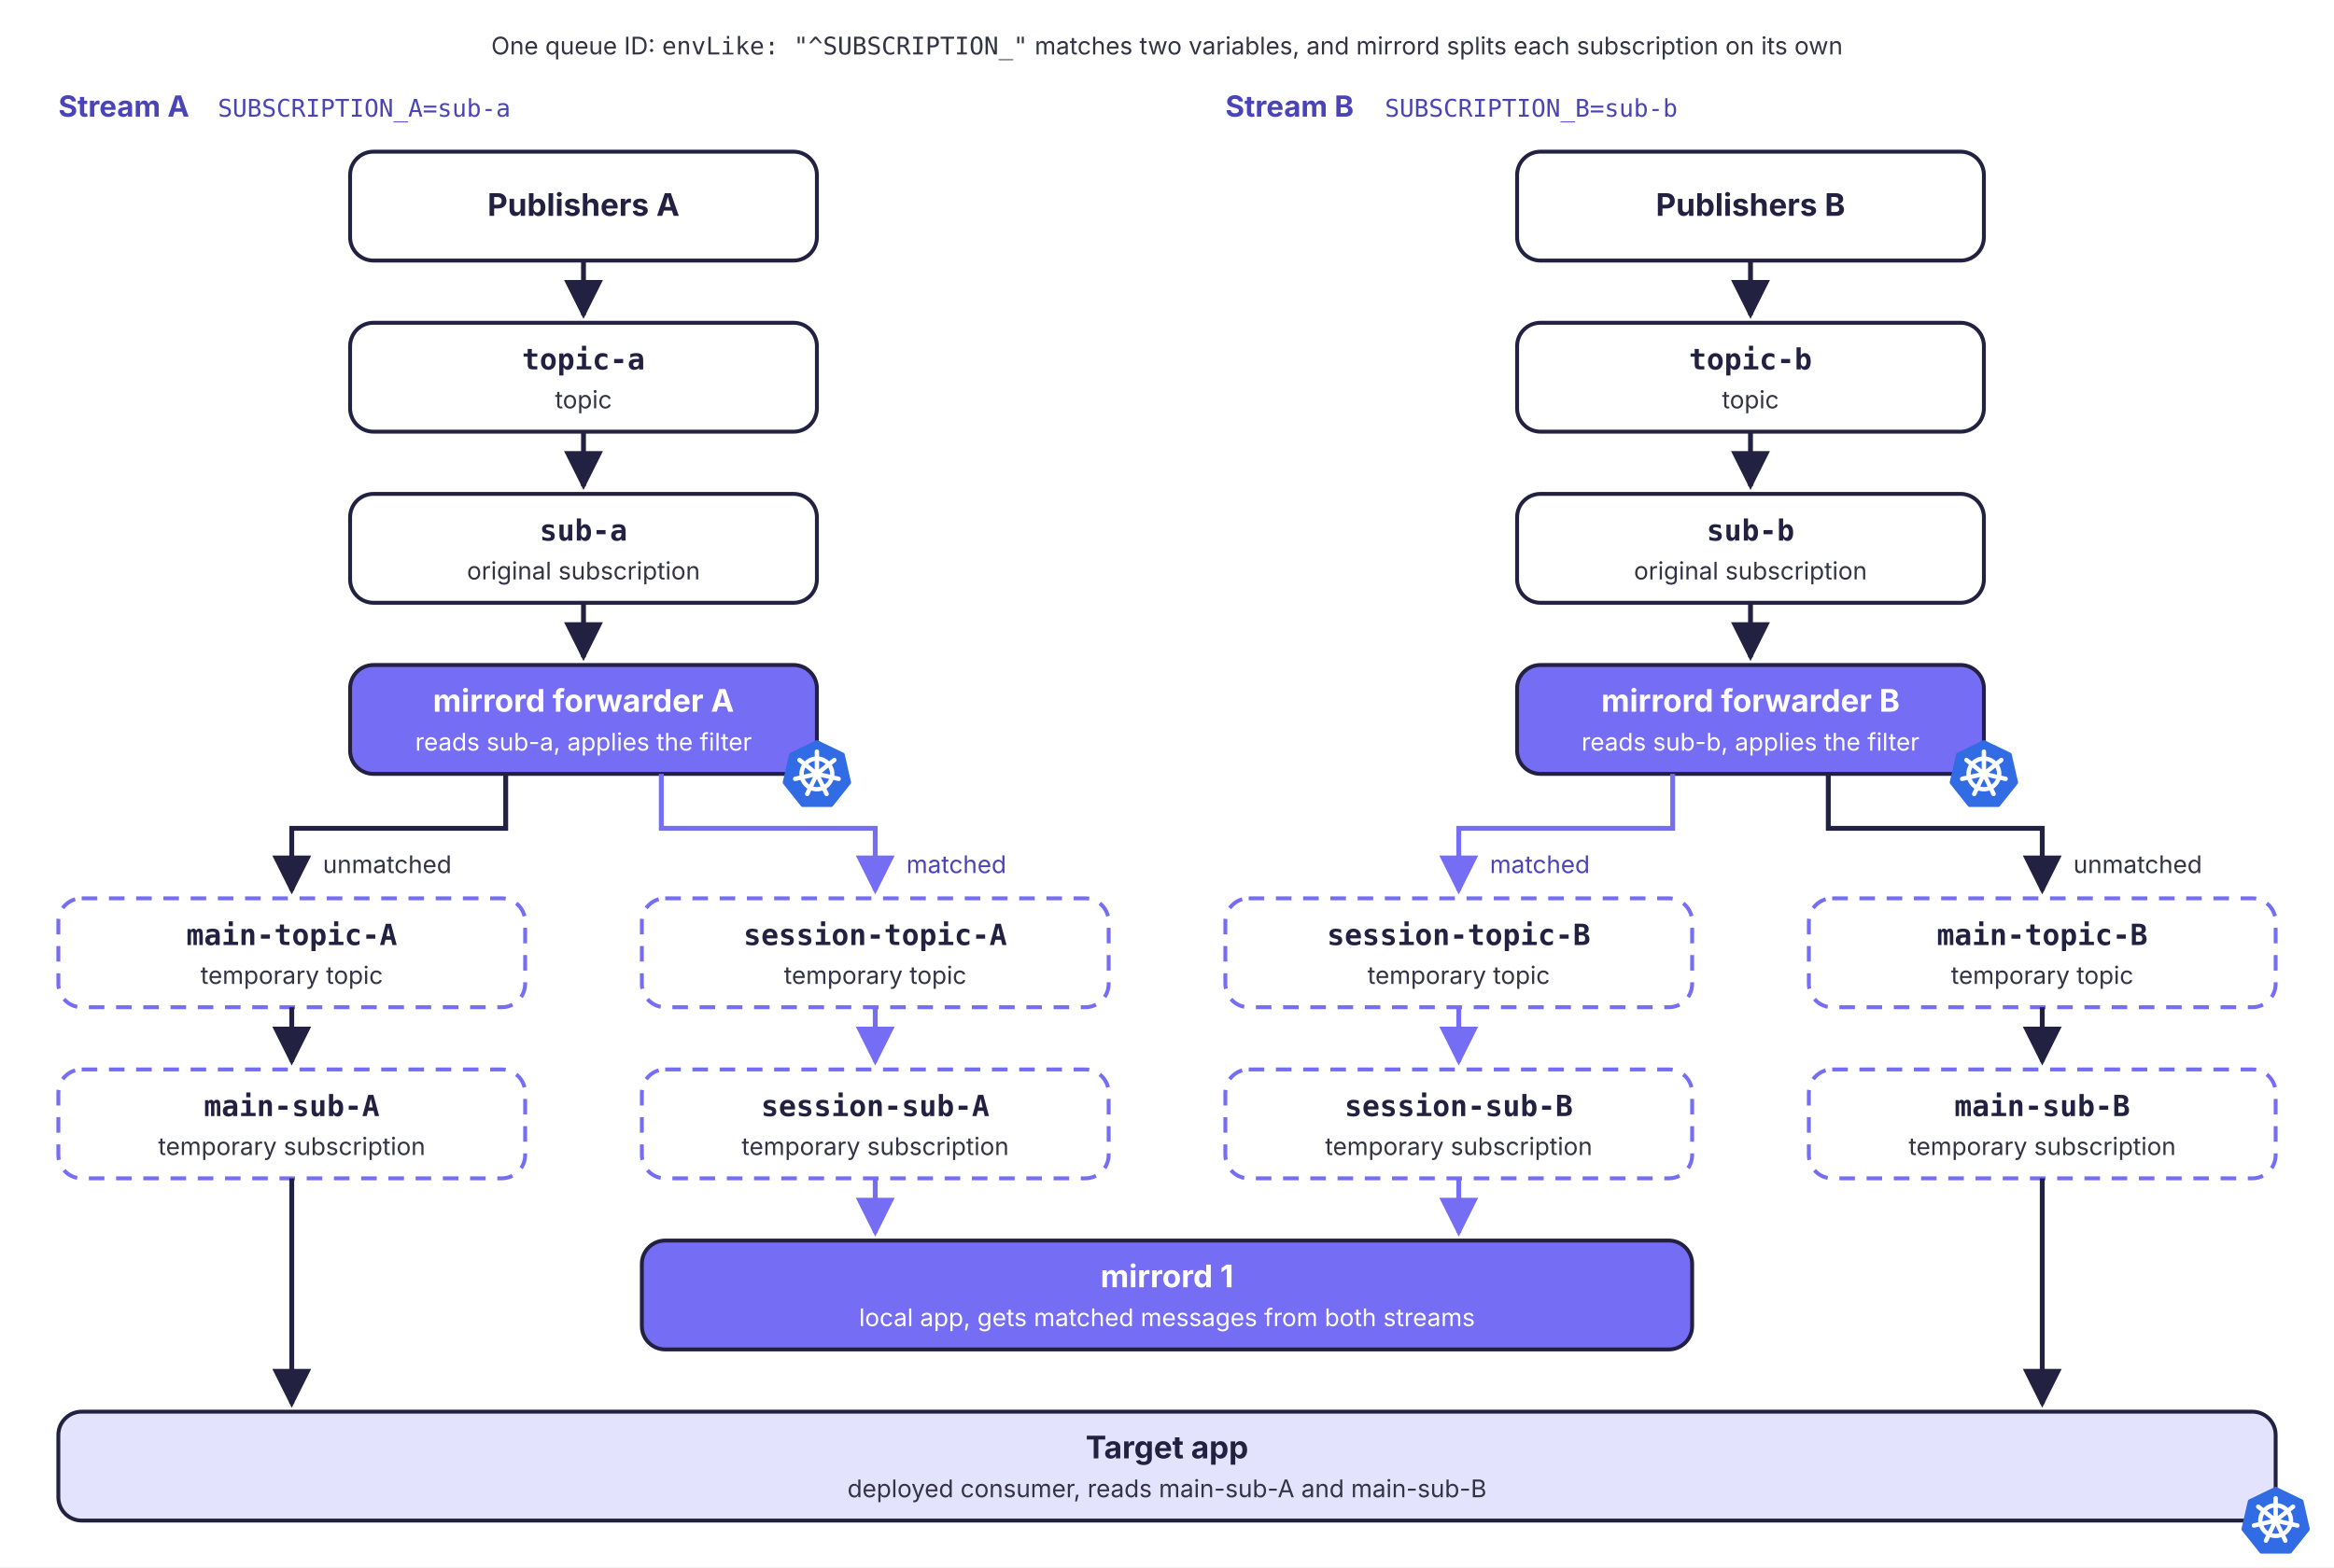
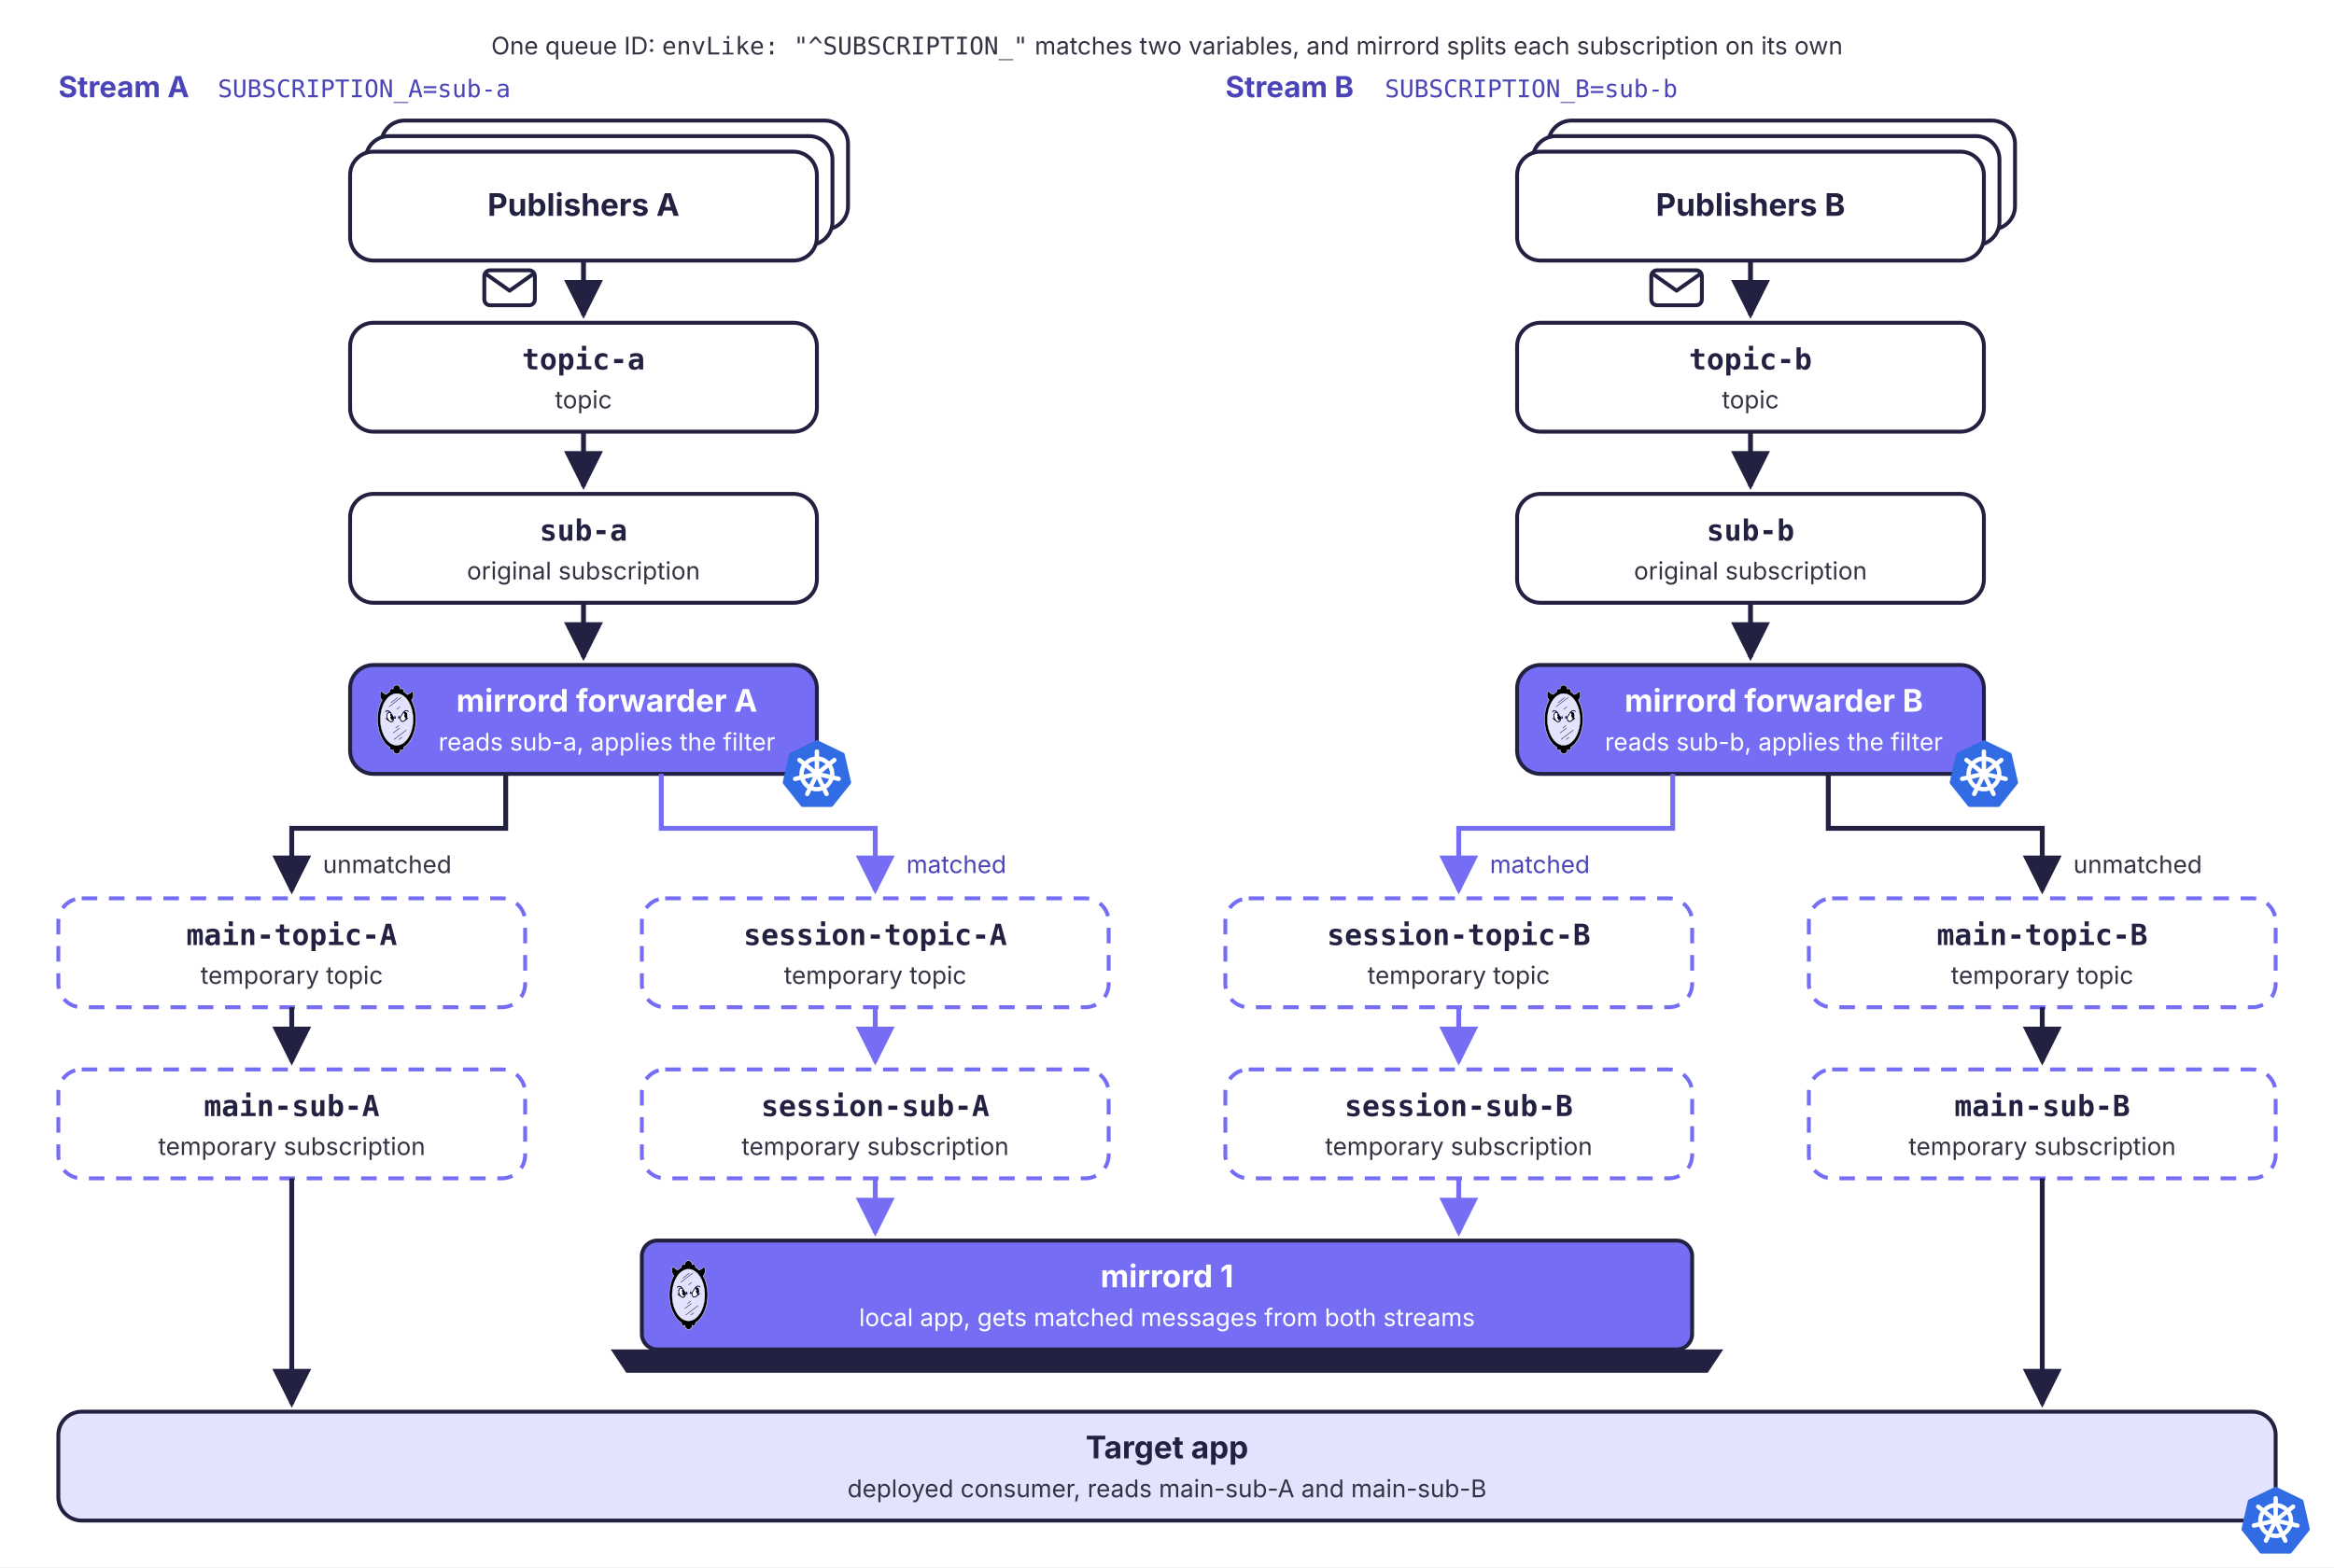
<svg xmlns="http://www.w3.org/2000/svg" viewBox="0 0 1200 806" width="1200" height="806" font-family="Inter, Helvetica, Arial, sans-serif" role="img" aria-labelledby="t d">
  <defs>
    <marker id="arrow" viewBox="0 0 10 10" refX="9" refY="5" markerWidth="8" markerHeight="8" orient="auto-start-reverse">
      <path d="M0 0 L10 5 L0 10 z" fill="#232141" />
    </marker>
    <marker id="arrow-purple" viewBox="0 0 10 10" refX="9" refY="5" markerWidth="8" markerHeight="8" orient="auto-start-reverse">
      <path d="M0 0 L10 5 L0 10 z" fill="#756DF3" />
    </marker>
    <symbol id="k8s" viewBox="0 0 32 32">
      <polygon points="16.00,1.60 27.73,7.25 30.62,19.94 22.51,30.11 9.49,30.11 1.38,19.94 4.27,7.25" fill="#326CE5" stroke="#326CE5" stroke-width="2" stroke-linejoin="round" />
      <g fill="none" stroke="#ffffff" stroke-width="2" stroke-linecap="round">
        <circle cx="16" cy="16" r="7" />
        <line x1="16.00" y1="13.40" x2="16.00" y2="5.80" />
        <line x1="18.03" y1="14.38" x2="23.97" y2="9.64" />
        <line x1="18.53" y1="16.58" x2="25.94" y2="18.27" />
        <line x1="17.13" y1="18.34" x2="20.43" y2="25.19" />
        <line x1="14.87" y1="18.34" x2="11.57" y2="25.19" />
        <line x1="13.47" y1="16.58" x2="6.06" y2="18.27" />
        <line x1="13.97" y1="14.38" x2="8.03" y2="9.64" />
      </g>
      <circle cx="16" cy="16" r="2.4" fill="#ffffff" />
    </symbol>
+     <symbol id="mirrord" viewBox="97 61 391 696">
+       <path fill="#ffffff" d="M255.6,387c4.1,19.1-0.9,36.1-12,40.5c-8.2,3.2-17.8,0-26.5-8.2c-0.3-0.6-0.9-0.9-1.5-1.2c0,0,0,0-0.3-0.3 c-5.5-5.6-10.5-13.2-14-22c-4.7-11.5-6.1-23.2-4.4-33.5c1.8-9.4,6.1-16.1,12.8-18.8c5.5-2.3,12.5-1.5,19.3,2.6 c1.5,2.3,2.6,4.4,3.8,6.2c-4.1,2.6-6.4,10.3-6.4,20.3l3.2,1.8l11.1,6.5l-12.5,1.5h-0.9c0.3,1.2,0.3,2.3,0.6,3.5 c3.2,17.9,12,31.1,19,29.7c6.4-1.2,9.6-14.4,7.6-30.2C255.3,386.4,255.6,386.7,255.6,387z" />
+       <path fill="#ffffff" d="M384,398.4c-3.2,6.8-7.3,12.3-12,17c0,0,0,0-0.3,0c-0.6,0.3-0.9,0.9-1.2,1.2c-8.7,7.9-18.4,11.5-26.5,8.2 c-11.1-4.7-16-21.4-12-40.5c1.5-1.8,3.2-3.8,4.7-5.6c5-6.5,9-13.2,12.8-20l1.2-2.1c1.2-1.8,2-3.8,3.2-5.6c1.2-2.1,2.6-4.4,4.4-7 c3.5-2.1,6.7-3.2,9.9-3.8c-2,4.7-2.3,10.3-2.3,15.3l3.2,1.8l11.1,6.5l-12.5,1.5h-0.9c0.3,1.2,0.3,2.3,0.6,3.8 C370.5,384.6,377.5,397,384,398.4z" />
+       <path fill="#E4E3FD" d="M405,391.7c-1.5-1.2-3.8-0.9-5,0.6c-3.2,4.1-7,7.9-11.1,11.5c1.2-2.3,2.6-5,3.5-7.6 c5.3-12.6,6.7-25.8,4.7-37.3c-2.3-12-8.2-20.6-16.9-24.1c-4.1-1.8-8.8-2.1-13.7-1.2c4.4-4.4,10.2-8.5,17.5-10 c8.2-1.5,16.6,1.5,20.4,7.3c1.2,1.5,3.2,2.1,5,0.9c1.5-1.2,2-3.2,0.9-4.7c-5.5-8.2-16.6-12.3-27.4-10c-11.1,2.1-19.3,9.7-24.2,15.6 c-2,2.3-3.8,5-5.5,7.3c-2,2.9-3.5,5.6-5,8.2c-1.2,2.1-2.3,3.8-3.2,5.6l-1.2,2.1c-3.8,6.5-7.6,13.2-12.3,19.1 c-5.8,7.6-11.7,12.9-18.4,16.7c0.6-5,2-9.7,4.4-14.1c0.9-1.8,0.3-3.8-1.5-4.7c-1.7-0.9-3.8-0.3-4.7,1.5c-2.9,5.6-4.7,11.5-5.3,17.6 c0,0.9-0.3,3.5,1.5,5.6c1.2,1.2,2.3,1.8,4.1,1.8c1.5,0,2.9-0.3,4.4-1.5c2.6-1.5,5.3-3.2,7.9-5.3c-1.7,18.5,5,34.1,17.5,39.3 c2.9,1.2,5.8,1.8,8.8,1.8c8.5,0,17.5-4.4,25.4-12c11.4-6.2,21.6-14.4,29.5-24.7C406.7,395.2,406.4,392.8,405,391.7z M292.1,149.1 c90.1,0,163.6,116.6,163.6,259.6s-73.5,259.6-163.6,259.6c-90.4,0-163.6-116.6-163.6-259.6S201.9,149.1,292.1,149.1z M389.5,517.3 c0.9-0.6,0.9-1.8,0.3-2.3c-0.6-0.9-1.8-0.9-2.3-0.3l-122.5,93.7c-0.9,0.6-0.9,1.8-0.3,2.3c0.3,0.3,0.9,0.6,1.5,0.6 c0.3,0,0.9,0,1.2-0.3L389.5,517.3z M346.9,589c0.9-0.6,0.9-1.8,0.3-2.3c-0.6-0.9-1.8-0.9-2.3-0.3l-31.2,23.2 c-0.9,0.6-0.9,1.8-0.3,2.3c0.3,0.6,0.9,0.9,1.5,0.9c0.3,0,0.6-0.3,0.9-0.3L346.9,589z M338.2,189.1c0.9-0.6,0.9-1.8,0.3-2.3 c-0.6-0.9-1.8-0.9-2.3-0.3l-122.5,93.4c-0.9,0.6-0.9,1.8-0.3,2.3c0.3,0.3,0.9,0.6,1.5,0.6c0.3,0,0.9,0,0.9-0.3L338.2,189.1z M324.4,284.5c0.9-0.6,0.9-1.8,0.3-2.3c-0.6-0.9-1.7-0.9-2.3-0.3l-31.2,22.9c-0.9,0.6-0.9,1.8-0.3,2.3c0.3,0.6,0.9,0.6,1.5,0.6 c0.3,0,0.6,0,0.9-0.3L324.4,284.5z M322.7,495.9c0.9-0.6,0.9-1.8,0.3-2.3c-0.6-0.9-1.8-0.9-2.3-0.3l-66.2,50.8 c-0.9,0.6-0.9,1.8-0.3,2.3c0.3,0.3,0.9,0.6,1.5,0.6c0.3,0,0.6,0,0.9-0.3L322.7,495.9z M314.8,472.4c0.9-0.6,0.9-1.8,0.3-2.3 c-0.6-0.9-1.8-0.9-2.3-0.3L281.6,493c-0.9,0.6-0.9,1.8-0.3,2.3c0.3,0.6,0.9,0.9,1.5,0.9c0.3,0,0.9-0.3,0.9-0.3L314.8,472.4z M302.3,190.5c0.9-0.6,0.9-1.8,0.3-2.3c-0.6-0.9-1.7-0.9-2.3-0.3L234,239c-0.9,0.6-0.9,1.8-0.3,2.3c0.3,0.3,0.9,0.6,1.5,0.6 c0.3,0,0.9,0,1.2-0.3L302.3,190.5z M280.1,399.6c1.8-2.1,1.5-4.7,1.5-5.6c-0.6-6.2-2.3-12.3-5-17.9c-0.9-1.8-2.9-2.3-4.7-1.5 c-1.8,0.9-2.3,2.9-1.5,4.7c2.3,4.4,3.8,9.4,4.4,14.1c-6.4-3.8-12.5-9.4-18.4-16.7c-4.7-6.2-8.8-12.9-12.3-19.1l-1.5-2.3 c-1.2-1.8-2-3.8-3.2-5.6c-1.5-2.3-2.9-5.3-5-8.2c0,0,0,0,0-0.3c-1.5-2.3-3.5-5-5.5-7.3c-5-5.9-13.1-13.2-24.2-15.6 c-10.8-2.1-21.9,2.1-27.4,10c-1.2,1.5-0.6,3.8,0.9,4.7c1.5,1.2,3.8,0.6,4.7-0.9c4.1-5.9,12.5-8.8,20.4-7.3 c7.3,1.5,13.1,5.9,17.5,10c-4.7-0.9-9.3-0.3-13.7,1.2c-8.8,3.5-14.6,12-16.9,24.1c-2,11.5-0.3,24.7,4.7,37.3 c1.2,2.6,2.3,5.3,3.5,7.6c-4.1-3.5-7.9-7.3-11.1-11.5c-1.2-1.5-3.5-1.8-5-0.6c-1.5,1.2-1.8,3.5-0.6,5c8.2,10,18.4,18.5,29.5,24.7 c7.9,7.6,16.9,11.7,25.7,11.7c2.9,0,6.1-0.6,8.8-1.8c12.5-5.3,19-20.6,17.5-39.3c2.6,2.1,5,3.8,7.9,5.3c1.5,0.9,2.9,1.2,4.4,1.2 C277.8,401.4,279.2,400.8,280.1,399.6z" />
+       <path d="M439.4,215.2c29.5,54,45.5,122.4,45.5,193.8c0,123.6-49,234.9-122.8,279.2c0.6,2.1,1.2,4.4,1.2,6.8 c0,12.3-10.2,22.6-22.5,22.6c-4.4,0-8.8-1.2-12.3-3.5c0.3,1.2,0.3,2.6,0.3,3.8c0,20.3-16.3,36.7-36.5,36.7s-36.5-16.4-36.5-36.7 c0-1.2,0-2.6,0.3-3.8c-3.5,2.3-7.9,3.5-12.3,3.5c-12.3,0-22.5-10-22.5-22.6c0-2.3,0.3-4.7,1.2-6.8C148.6,643.6,99.3,532.3,99.3,409 c0-71.9,16.3-140.9,46.4-195.3c-1.5-0.9-2.3-2.1-3.5-3.2c-9.9-11.2-15.5-26.4-16.9-42.6c-0.6-11.5,0.9-23.2,5-33.8 c0.6-1.8,2.6-6.8,7.6-7.3c5.3-0.6,8.5,3.8,11.4,7.9c1.2,1.5,2.3,2.9,2.9,3.8c5.5,5.3,12.5,9.7,21.6,13.8c4.4,2.1,9,3.8,13.4,5.3 c11.1-11.2,22.8-20.6,35-27.9c-0.6-2.3-1.2-4.4-1.2-6.8c0-12.3,10.2-22.6,22.5-22.6c4.4,0,8.8,1.2,12.3,3.5c0-1.2-0.3-2.6-0.3-3.8 c0-20.3,16.3-36.7,36.5-36.7c20.1,0,36.5,16.4,36.5,36.7c0,1.2,0,2.6-0.3,3.8c3.5-2.3,7.9-3.5,12.3-3.5c12.5,0,22.5,10.3,22.5,22.6 c0,2.3-0.3,4.7-1.2,6.8c12.5,7.6,24.8,17.3,36.2,29.1c4.7-1.5,9-3.2,13.7-5.3c9-4.1,16-8.5,21.6-13.8c0.9-0.9,2-2.3,2.9-3.8 c2.9-4.1,6.1-8.5,11.4-7.9c5,0.6,7,5.6,7.6,7.3c4.1,10.6,5.5,22.3,4.7,33.8c-1.2,15.9-7,31.4-16.9,42.6 C442.3,212.6,441.1,214,439.4,215.2z M455.7,409c0-143.3-73.5-259.6-163.6-259.6c-90.4,0-163.6,116.6-163.6,259.6 c0,143,73.5,259.6,163.6,259.6C382.5,668.6,455.7,552,455.7,409z" />
+       <path fill="#ffffff" d="M292.4,756.6c-21.2,0-38.5-17.4-38.5-38.7c0-0.1,0-0.2,0-0.3c-3,1.3-6.5,2-10,2c-13.5,0-24.5-11-24.5-24.6 c0-2.2,0.2-4.2,0.7-5.9c-36.1-22.2-66.8-60.3-88.9-110.2C109,528.5,97.3,469.7,97.3,409c0-71.5,16.3-140.6,45.8-194.7 c-0.6-0.5-1.1-1-1.5-1.5c-0.3-0.3-0.5-0.6-0.8-0.8l-0.1-0.1c-9.7-10.9-15.9-26.4-17.4-43.7c-0.6-12.5,1.1-24.4,5.1-34.7 c0.8-2.3,3.2-7.9,9.2-8.6c6.5-0.7,10.4,4.7,13.2,8.7c1.1,1.4,2.2,2.8,2.9,3.7c5.3,5,11.9,9.2,20.9,13.3c3.5,1.7,7.6,3.3,12.1,4.8 c10.7-10.7,21.9-19.6,33.2-26.5c-0.5-1.9-0.9-3.7-0.9-5.8c0-13.3,11.2-24.6,24.5-24.6c3.5,0,6.9,0.7,10,2c0-0.1,0-0.2,0-0.3 c0-21.3,17.3-38.7,38.5-38.7c21.2,0,38.5,17.4,38.5,38.7c0,0.1,0,0.2,0,0.3c3-1.3,6.5-2,10-2c13.5,0,24.5,11,24.5,24.6 c0,2.2-0.2,4.2-0.7,5.9c12.2,7.6,23.8,16.9,34.3,27.6c3.7-1.2,7.6-2.7,12.3-4.8c9-4.1,15.7-8.4,21-13.4c0.7-0.7,1.8-2,2.6-3.4 l0.1-0.1c2.8-4,6.7-9.5,13.2-8.8c6,0.7,8.5,6.3,9.3,8.7c4,10.4,5.7,22.4,4.8,34.5c-1.2,16.6-7.5,32.4-17.2,43.5c-0.4,1-1.3,2-2.4,3 c29,53.9,44.9,122.4,44.9,193.3c0,60.9-11.7,119.7-33.9,170.2c-22,49.9-52.6,87.9-88.6,110c0.5,1.9,0.8,3.8,0.8,5.8 c0,13.3-11.2,24.6-24.5,24.6c-3.5,0-6.9-0.7-10-2c0,0.1,0,0.2,0,0.3C330.8,739.2,313.6,756.6,292.4,756.6z M259.4,709.5l-1.2,5 c-0.2,0.9-0.2,2.3-0.2,3.3c0,19.1,15.5,34.7,34.5,34.7s34.5-15.6,34.5-34.7c0-1.1,0-2.4-0.2-3.3l-1.2-5l4.3,2.9 c3.1,2.1,7,3.2,11.1,3.2c11.1,0,20.5-9.4,20.5-20.6c0-2.1-0.5-4.2-1.1-6.2l-0.4-1.5l1.3-0.8c72.9-43.8,121.8-155.3,121.8-277.5 c0-70.8-16.1-139.3-45.3-192.8l-0.9-1.6l1.5-1c1.6-1.1,2.3-2.2,2.4-2.5l0.1-0.4l0.3-0.3c9.3-10.4,15.2-25.5,16.4-41.4 c0.9-11.6-0.7-22.9-4.5-32.9c-0.6-1.7-2.3-5.6-6-6.1c-3.8-0.4-6.3,2.6-9.5,7c-0.9,1.5-2.1,3-3.2,4.1c-5.7,5.4-12.7,9.9-22.2,14.2 c-5.4,2.4-9.7,4-13.9,5.4l-1.2,0.4l-0.9-0.9c-10.9-11.3-23-21-35.8-28.8l-1.5-0.9l0.7-1.6c0.7-1.6,1-3.5,1-6 c0-11.4-9.2-20.6-20.5-20.6c-4.1,0-8.1,1.1-11.1,3.2l-4.3,2.9l1.2-5c0.2-0.9,0.2-2.3,0.2-3.3c0-19.1-15.5-34.7-34.5-34.7 c-19,0-34.5,15.6-34.5,34.7c0,0.5,0.1,1.1,0.1,1.7c0.1,0.7,0.2,1.4,0.2,2.1v3.8l-3.1-2.1c-3.1-2.1-7-3.2-11.1-3.2 c-11.1,0-20.5,9.4-20.5,20.6c0,1.9,0.4,3.6,0.9,5.6l0.5,2.1l-1.3,0.8c-11.8,7.1-23.5,16.4-34.6,27.6l-0.9,0.9l-1.2-0.4 c-5.1-1.7-9.7-3.5-13.6-5.4c-9.5-4.3-16.5-8.8-22.1-14.2l-0.2-0.2l-0.1-0.2c-0.5-0.8-1.7-2.2-2.8-3.6l-0.1-0.1 c-3.1-4.4-5.7-7.5-9.5-7.1c-3.7,0.4-5.4,4.3-5.9,6c-3.8,9.8-5.5,21.2-4.9,33c1.5,16.4,7.3,31.1,16.4,41.3c0.3,0.3,0.6,0.6,0.9,0.9 c0.7,0.8,1.4,1.5,2.2,2l1.6,1l-0.9,1.7c-29.7,53.8-46.1,122.8-46.1,194.3c0,121.9,49.2,233.4,122.4,277.5l1.5,0.9l-0.7,1.6 c-0.7,1.6-1,3.5-1,6c0,11.4,9.2,20.6,20.5,20.6c4.1,0,8.1-1.1,11.1-3.2L259.4,709.5z M292.1,670.6c-91.3,0-165.6-117.3-165.6-261.6 s74.3-261.6,165.6-261.6c91.3,0,165.6,117.3,165.6,261.6S383.4,670.6,292.1,670.6z M292.1,151.4c-89.1,0-161.6,115.5-161.6,257.6 c0,68.8,16.9,133.5,47.7,182.3c30.6,48.5,71,75.2,113.9,75.2c89.1,0,161.6-115.5,161.6-257.6C453.7,267,381.2,151.4,292.1,151.4z" />
+       <path d="M344.9,586.3c0.9-0.6,1.7-0.3,2.3,0.3c0.6,0.9,0.3,1.8-0.3,2.3l-31.2,23.2c-0.3,0.3-0.6,0.3-0.9,0.3 c-0.6,0-1.2-0.3-1.5-0.9c-0.6-0.9-0.3-1.8,0.3-2.3L344.9,586.3z" />
+       <path d="M372,415.5c4.4-4.4,8.5-10.3,12-17c-6.4-1.8-13.4-13.8-16.3-29.7c-0.3-1.2-0.6-2.3-0.6-3.8h0.9l12.5-1.5l-11.1-6.5 l-3.2-1.8c0-5,0.3-10.6,2.3-15.3c-3.2,0.6-6.7,1.8-9.9,3.8c-1.8,2.3-3.2,5-4.4,7c-1.2,2.1-2.3,3.8-3.2,5.6l-1.2,2.1 c-3.8,6.5-7.9,13.5-12.8,20c-1.5,2.1-3.2,3.8-4.7,5.6c-4.1,19.1,0.9,35.8,12,40.5c8.2,3.2,17.8-0.3,26.5-8.2 C370.8,416.3,371.4,415.8,372,415.5z M410.5,326.8c1.2,1.5,0.9,3.8-0.9,4.7c-1.5,1.2-3.8,0.9-5-0.9c-4.1-5.9-12.5-8.8-20.4-7.3 c-7.3,1.5-13.1,5.9-17.5,10c4.7-0.9,9.3-0.3,13.7,1.2c8.8,3.5,14.9,12,16.9,24.1c2,11.5,0.3,24.7-4.7,37.3 c-1.2,2.6-2.3,5.3-3.5,7.6c4.1-3.5,7.9-7.3,11.1-11.5c1.2-1.5,3.5-1.8,5-0.6c1.5,1.2,1.7,3.5,0.6,5c-8.2,10.3-18.4,18.5-29.5,24.7 c-7.9,7.6-16.9,12-25.4,12c-3.2,0-6.1-0.6-8.8-1.8c-12.5-5.3-19-20.6-17.5-39.3c-2.6,2.1-5.3,3.8-7.9,5.3c-1.5,0.9-3.2,1.5-4.4,1.5 c-1.5,0-2.9-0.6-4.1-1.8c-1.7-2.1-1.5-4.7-1.5-5.6c0.6-6.2,2.3-12,5.3-17.6c0.9-1.8,2.9-2.3,4.7-1.5c1.8,0.9,2.3,2.9,1.5,4.7 c-2.3,4.4-3.8,9.4-4.4,14.1c6.4-3.8,12.5-9.4,18.4-16.7c4.7-6.2,8.8-12.6,12.3-19.1l1.2-2.1c1.2-2.1,2.3-3.8,3.2-5.6 c1.5-2.3,2.9-5.3,5-8.2c1.8-2.3,3.5-5,5.5-7.3c5-5.9,13.4-13.2,24.2-15.6C393.9,314.5,405,318.6,410.5,326.8z" />
+       <path d="M324.4,284.5l-31.5,23.2c-0.3,0.3-0.6,0.3-0.9,0.3c-0.6,0-1.2-0.3-1.5-0.6c-0.6-0.9-0.3-1.8,0.3-2.3l31.2-23.2 c0.9-0.6,1.7-0.3,2.3,0.3C325.6,282.7,325.3,283.9,324.4,284.5z" />
+       <path d="M312.8,469.5c0.9-0.6,1.8-0.3,2.3,0.3c0.6,0.9,0.3,1.8-0.3,2.3l-31.2,23.2c-0.3,0.3-0.6,0.3-0.9,0.3 c-0.6,0-1.2-0.3-1.5-0.9c-0.6-0.9-0.3-1.8,0.3-2.3L312.8,469.5z" />
+       <path d="M387.5,514.7c0.9-0.6,1.8-0.3,2.3,0.3c0.6,0.9,0.3,1.8-0.3,2.3L267,611c-0.3,0.3-0.6,0.3-1.2,0.3c-0.6,0-1.2-0.3-1.5-0.6 c-0.6-0.9-0.6-1.8,0.3-2.3L387.5,514.7z" />
+       <path d="M320.7,493c0.9-0.6,1.8-0.3,2.3,0.3c0.6,0.9,0.6,1.8-0.3,2.3l-66.2,51.1c-0.3,0.3-0.6,0.3-0.9,0.3c-0.6,0-1.2-0.3-1.5-0.6 c-0.6-0.9-0.6-1.8,0.3-2.3L320.7,493z" />
+       <path d="M300.2,187.9c0.9-0.6,1.7-0.3,2.3,0.3c0.6,0.9,0.6,1.8-0.3,2.3l-65.9,51.1c-0.3,0.3-0.6,0.3-1.2,0.3 c-0.6,0-0.9-0.3-1.5-0.6c-0.6-0.9-0.3-1.8,0.3-2.3L300.2,187.9z" />
+       <path d="M213.6,279.8l122.5-93.7c0.6-0.6,1.8-0.3,2.3,0.3c0.6,0.9,0.3,1.8-0.3,2.3l-122.5,93.7c-0.3,0.3-0.6,0.3-0.9,0.3 c-0.6,0-1.2-0.3-1.5-0.6C212.7,281.6,212.7,280.4,213.6,279.8z" />
+       <path d="M243.9,427.5c11.1-4.4,16-21.4,12-40.5c-0.3-0.3-0.6-0.6-0.9-0.9c2,15.9-1.2,29.1-7.6,30.2c-7.3,1.5-15.8-12-19-29.7 c-0.3-1.2-0.3-2.3-0.6-3.5h0.9l12.5-1.5l-11.1-6.5l-3.2-1.8c0-10,2.3-17.6,6.4-20.3c-1.2-2.1-2.3-4.1-3.8-6.2 c-7-4.1-13.7-5-19.3-2.6c-6.4,2.6-11.1,9.4-12.8,18.8c-1.8,10-0.3,22,4.4,33.5c3.5,8.8,8.5,16.4,14,22c0,0,0.3,0,0.3,0.3 c0.6,0.3,1.2,0.9,1.5,1.2C225.9,427.2,235.8,430.7,243.9,427.5z M204.9,319.1c11.1,2.1,19.3,9.7,24.2,15.6c2,2.3,3.8,5,5.5,7.3 c0,0,0,0,0,0.3c2,2.9,3.5,5.6,5,8.2c1.2,1.8,2,3.5,3.2,5.6l1.5,2.3c3.8,6.5,7.6,12.9,12.3,19.1c5.8,7.3,11.7,12.9,18.4,16.7 c-0.6-5-2-9.7-4.4-14.1c-0.9-1.8-0.3-3.8,1.5-4.7c1.8-0.9,3.8-0.3,4.7,1.5c2.9,5.6,4.7,11.5,5,17.9c0,0.9,0.3,3.5-1.5,5.6 c-1.2,1.2-2.6,1.8-4.1,1.8c-1.5,0-2.9-0.6-4.4-1.2c-2.6-1.5-5.3-3.2-7.9-5.3c1.7,18.5-5,34.1-17.5,39.3c-2.9,1.2-5.8,1.8-8.8,1.8 c-8.5,0-17.5-4.4-25.7-11.7c-11.4-6.2-21.6-14.7-29.5-24.7c-1.2-1.5-0.9-3.8,0.6-5c1.5-1.2,3.8-0.9,5,0.6c3.2,4.1,7,7.9,11.1,11.5 c-1.2-2.3-2.6-5-3.5-7.6c-5-12.6-6.7-25.8-4.7-37.3c2-12,8.2-20.6,16.9-24.1c4.1-1.8,8.8-2.1,13.7-1.2c-4.4-4.4-10.2-8.8-17.5-10 c-8.2-1.5-16.6,1.5-20.4,7.3c-1.2,1.5-3.2,2.1-4.7,0.9c-1.5-1.2-2-3.2-0.9-4.7C183,320.9,194.1,317.1,204.9,319.1z" />
+     </symbol>
+     <symbol id="envelope" viewBox="0 0 28 20">
+       <rect x="1" y="1" width="26" height="18" rx="3" fill="#ffffff" stroke="#232141" stroke-width="2" />
+       <path d="M2 3 L14 11.5 L26 3" fill="none" stroke="#232141" stroke-width="2" stroke-linejoin="round" />
+     </symbol>
  </defs>
  <rect x="0" y="0" width="1200" height="806" fill="#ffffff" />
  <text x="600" y="28" font-size="12.5" fill="#333344" text-anchor="middle">One queue ID: <tspan font-family="Menlo, Consolas, monospace">envLike: "^SUBSCRIPTION_"</tspan> matches two variables, and mirrord splits each subscription on its own</text>
-   <text x="30" y="60" font-size="15" font-weight="700" fill="#4a44b8" text-anchor="start">Stream A</text>
-   <text x="112" y="60" font-size="12.5" font-family="Menlo, Consolas, monospace" fill="#4a44b8" text-anchor="start">SUBSCRIPTION_A=sub-a</text>
+   <text x="30" y="50" font-size="15" font-weight="700" fill="#4a44b8" text-anchor="start">Stream A</text>
+   <text x="112" y="50" font-size="12.5" font-family="Menlo, Consolas, monospace" fill="#4a44b8" text-anchor="start">SUBSCRIPTION_A=sub-a</text>
+   <rect x="196" y="62" width="240" height="56" rx="12" fill="#ffffff" stroke="#232141" stroke-width="2" />
+   <rect x="188" y="70" width="240" height="56" rx="12" fill="#ffffff" stroke="#232141" stroke-width="2" />
  <rect x="180" y="78" width="240" height="56" rx="12" fill="#ffffff" stroke="#232141" stroke-width="2" />
  <text x="300" y="111" font-size="16" font-weight="700" fill="#232141" text-anchor="middle">Publishers A</text>
  <line x1="300" y1="134" x2="300" y2="162" stroke="#232141" stroke-width="2.5" marker-end="url(#arrow)" />
  <rect x="180" y="166" width="240" height="56" rx="12" fill="#ffffff" stroke="#232141" stroke-width="2" />
  <text x="300" y="190" font-size="15" font-weight="700" font-family="Menlo, Consolas, monospace" fill="#232141" text-anchor="middle">topic-a</text>
  <text x="300" y="210" font-size="12.5" fill="#333344" text-anchor="middle">topic</text>
  <line x1="300" y1="222" x2="300" y2="250" stroke="#232141" stroke-width="2.5" marker-end="url(#arrow)" />
  <rect x="180" y="254" width="240" height="56" rx="12" fill="#ffffff" stroke="#232141" stroke-width="2" />
  <text x="300" y="278" font-size="15" font-weight="700" font-family="Menlo, Consolas, monospace" fill="#232141" text-anchor="middle">sub-a</text>
  <text x="300" y="298" font-size="12.5" fill="#333344" text-anchor="middle">original subscription</text>
  <line x1="300" y1="310" x2="300" y2="338" stroke="#232141" stroke-width="2.5" marker-end="url(#arrow)" />
  <rect x="180" y="342" width="240" height="56" rx="12" fill="#756DF3" stroke="#232141" stroke-width="2" />
-   <text x="300" y="366" font-size="16" font-weight="700" fill="#ffffff" text-anchor="middle">mirrord forwarder A</text>
-   <text x="300" y="386" font-size="12.5" fill="#ffffff" text-anchor="middle">reads sub-a, applies the filter</text>
+   <use href="#mirrord" x="194" y="352" width="20" height="36" />
+   <text x="312" y="366" font-size="16" font-weight="700" fill="#ffffff" text-anchor="middle">mirrord forwarder A</text>
+   <text x="312" y="386" font-size="12.5" fill="#ffffff" text-anchor="middle">reads sub-a, applies the filter</text>
  <polyline points="340,398 340,426 450,426 450,458" fill="none" stroke="#756DF3" stroke-width="2.5" marker-end="url(#arrow-purple)" />
  <text x="466" y="449" font-size="12.5" fill="#4a44b8" text-anchor="start">matched</text>
  <rect x="330" y="462" width="240" height="56" rx="12" fill="#ffffff" stroke="#756DF3" stroke-width="2" stroke-dasharray="8 6" />
  <text x="450" y="486" font-size="15" font-weight="700" font-family="Menlo, Consolas, monospace" fill="#232141" text-anchor="middle">session-topic-A</text>
  <text x="450" y="506" font-size="12.5" fill="#333344" text-anchor="middle">temporary topic</text>
  <line x1="450" y1="518" x2="450" y2="546" stroke="#756DF3" stroke-width="2.5" marker-end="url(#arrow-purple)" />
  <rect x="330" y="550" width="240" height="56" rx="12" fill="#ffffff" stroke="#756DF3" stroke-width="2" stroke-dasharray="8 6" />
  <text x="450" y="574" font-size="15" font-weight="700" font-family="Menlo, Consolas, monospace" fill="#232141" text-anchor="middle">session-sub-A</text>
  <text x="450" y="594" font-size="12.5" fill="#333344" text-anchor="middle">temporary subscription</text>
  <line x1="450" y1="606" x2="450" y2="634" stroke="#756DF3" stroke-width="2.5" marker-end="url(#arrow-purple)" />
  <polyline points="260,398 260,426 150,426 150,458" fill="none" stroke="#232141" stroke-width="2.5" marker-end="url(#arrow)" />
  <text x="166" y="449" font-size="12.5" fill="#333344" text-anchor="start">unmatched</text>
  <rect x="30" y="462" width="240" height="56" rx="12" fill="#ffffff" stroke="#756DF3" stroke-width="2" stroke-dasharray="8 6" />
  <text x="150" y="486" font-size="15" font-weight="700" font-family="Menlo, Consolas, monospace" fill="#232141" text-anchor="middle">main-topic-A</text>
  <text x="150" y="506" font-size="12.5" fill="#333344" text-anchor="middle">temporary topic</text>
  <line x1="150" y1="518" x2="150" y2="546" stroke="#232141" stroke-width="2.5" marker-end="url(#arrow)" />
  <rect x="30" y="550" width="240" height="56" rx="12" fill="#ffffff" stroke="#756DF3" stroke-width="2" stroke-dasharray="8 6" />
  <text x="150" y="574" font-size="15" font-weight="700" font-family="Menlo, Consolas, monospace" fill="#232141" text-anchor="middle">main-sub-A</text>
  <text x="150" y="594" font-size="12.5" fill="#333344" text-anchor="middle">temporary subscription</text>
  <line x1="150" y1="606" x2="150" y2="722" stroke="#232141" stroke-width="2.5" marker-end="url(#arrow)" />
-   <text x="630" y="60" font-size="15" font-weight="700" fill="#4a44b8" text-anchor="start">Stream B</text>
-   <text x="712" y="60" font-size="12.5" font-family="Menlo, Consolas, monospace" fill="#4a44b8" text-anchor="start">SUBSCRIPTION_B=sub-b</text>
+   <text x="630" y="50" font-size="15" font-weight="700" fill="#4a44b8" text-anchor="start">Stream B</text>
+   <text x="712" y="50" font-size="12.5" font-family="Menlo, Consolas, monospace" fill="#4a44b8" text-anchor="start">SUBSCRIPTION_B=sub-b</text>
+   <rect x="796" y="62" width="240" height="56" rx="12" fill="#ffffff" stroke="#232141" stroke-width="2" />
+   <rect x="788" y="70" width="240" height="56" rx="12" fill="#ffffff" stroke="#232141" stroke-width="2" />
  <rect x="780" y="78" width="240" height="56" rx="12" fill="#ffffff" stroke="#232141" stroke-width="2" />
  <text x="900" y="111" font-size="16" font-weight="700" fill="#232141" text-anchor="middle">Publishers B</text>
  <line x1="900" y1="134" x2="900" y2="162" stroke="#232141" stroke-width="2.5" marker-end="url(#arrow)" />
  <rect x="780" y="166" width="240" height="56" rx="12" fill="#ffffff" stroke="#232141" stroke-width="2" />
  <text x="900" y="190" font-size="15" font-weight="700" font-family="Menlo, Consolas, monospace" fill="#232141" text-anchor="middle">topic-b</text>
  <text x="900" y="210" font-size="12.5" fill="#333344" text-anchor="middle">topic</text>
  <line x1="900" y1="222" x2="900" y2="250" stroke="#232141" stroke-width="2.5" marker-end="url(#arrow)" />
  <rect x="780" y="254" width="240" height="56" rx="12" fill="#ffffff" stroke="#232141" stroke-width="2" />
  <text x="900" y="278" font-size="15" font-weight="700" font-family="Menlo, Consolas, monospace" fill="#232141" text-anchor="middle">sub-b</text>
  <text x="900" y="298" font-size="12.5" fill="#333344" text-anchor="middle">original subscription</text>
  <line x1="900" y1="310" x2="900" y2="338" stroke="#232141" stroke-width="2.5" marker-end="url(#arrow)" />
  <rect x="780" y="342" width="240" height="56" rx="12" fill="#756DF3" stroke="#232141" stroke-width="2" />
-   <text x="900" y="366" font-size="16" font-weight="700" fill="#ffffff" text-anchor="middle">mirrord forwarder B</text>
-   <text x="900" y="386" font-size="12.5" fill="#ffffff" text-anchor="middle">reads sub-b, applies the filter</text>
+   <use href="#mirrord" x="794" y="352" width="20" height="36" />
+   <text x="912" y="366" font-size="16" font-weight="700" fill="#ffffff" text-anchor="middle">mirrord forwarder B</text>
+   <text x="912" y="386" font-size="12.5" fill="#ffffff" text-anchor="middle">reads sub-b, applies the filter</text>
  <polyline points="860,398 860,426 750,426 750,458" fill="none" stroke="#756DF3" stroke-width="2.5" marker-end="url(#arrow-purple)" />
  <text x="766" y="449" font-size="12.5" fill="#4a44b8" text-anchor="start">matched</text>
  <rect x="630" y="462" width="240" height="56" rx="12" fill="#ffffff" stroke="#756DF3" stroke-width="2" stroke-dasharray="8 6" />
  <text x="750" y="486" font-size="15" font-weight="700" font-family="Menlo, Consolas, monospace" fill="#232141" text-anchor="middle">session-topic-B</text>
  <text x="750" y="506" font-size="12.5" fill="#333344" text-anchor="middle">temporary topic</text>
  <line x1="750" y1="518" x2="750" y2="546" stroke="#756DF3" stroke-width="2.5" marker-end="url(#arrow-purple)" />
  <rect x="630" y="550" width="240" height="56" rx="12" fill="#ffffff" stroke="#756DF3" stroke-width="2" stroke-dasharray="8 6" />
  <text x="750" y="574" font-size="15" font-weight="700" font-family="Menlo, Consolas, monospace" fill="#232141" text-anchor="middle">session-sub-B</text>
  <text x="750" y="594" font-size="12.5" fill="#333344" text-anchor="middle">temporary subscription</text>
  <line x1="750" y1="606" x2="750" y2="634" stroke="#756DF3" stroke-width="2.5" marker-end="url(#arrow-purple)" />
  <polyline points="940,398 940,426 1050,426 1050,458" fill="none" stroke="#232141" stroke-width="2.5" marker-end="url(#arrow)" />
  <text x="1066" y="449" font-size="12.5" fill="#333344" text-anchor="start">unmatched</text>
  <rect x="930" y="462" width="240" height="56" rx="12" fill="#ffffff" stroke="#756DF3" stroke-width="2" stroke-dasharray="8 6" />
  <text x="1050" y="486" font-size="15" font-weight="700" font-family="Menlo, Consolas, monospace" fill="#232141" text-anchor="middle">main-topic-B</text>
  <text x="1050" y="506" font-size="12.5" fill="#333344" text-anchor="middle">temporary topic</text>
  <line x1="1050" y1="518" x2="1050" y2="546" stroke="#232141" stroke-width="2.5" marker-end="url(#arrow)" />
  <rect x="930" y="550" width="240" height="56" rx="12" fill="#ffffff" stroke="#756DF3" stroke-width="2" stroke-dasharray="8 6" />
  <text x="1050" y="574" font-size="15" font-weight="700" font-family="Menlo, Consolas, monospace" fill="#232141" text-anchor="middle">main-sub-B</text>
  <text x="1050" y="594" font-size="12.5" fill="#333344" text-anchor="middle">temporary subscription</text>
  <line x1="1050" y1="606" x2="1050" y2="722" stroke="#232141" stroke-width="2.5" marker-end="url(#arrow)" />
-   <rect x="330" y="638" width="540" height="56" rx="12" fill="#756DF3" stroke="#232141" stroke-width="2" />
+   <rect x="330" y="638" width="540" height="56" rx="8" fill="#756DF3" stroke="#232141" stroke-width="2" />
+   <path d="M314 694 h572 l-8 12 h-556 z" fill="#232141" />
+   <use href="#mirrord" x="344" y="648" width="20" height="36" />
  <text x="600" y="662" font-size="16" font-weight="700" fill="#ffffff" text-anchor="middle">mirrord 1</text>
  <text x="600" y="682" font-size="12.5" fill="#ffffff" text-anchor="middle">local app, gets matched messages from both streams</text>
  <rect x="30" y="726" width="1140" height="56" rx="12" fill="#E4E3FD" stroke="#232141" stroke-width="2" />
  <text x="600" y="750" font-size="16" font-weight="700" fill="#232141" text-anchor="middle">Target app</text>
  <text x="600" y="770" font-size="12.5" fill="#333344" text-anchor="middle">deployed consumer, reads main-sub-A and main-sub-B</text>
+   <use href="#envelope" x="248" y="138" width="28" height="20" />
+   <use href="#envelope" x="848" y="138" width="28" height="20" />
  <use href="#k8s" x="402" y="380" width="36" height="36" />
  <use href="#k8s" x="1002" y="380" width="36" height="36" />
  <use href="#k8s" x="1152" y="764" width="36" height="36" />
</svg>
